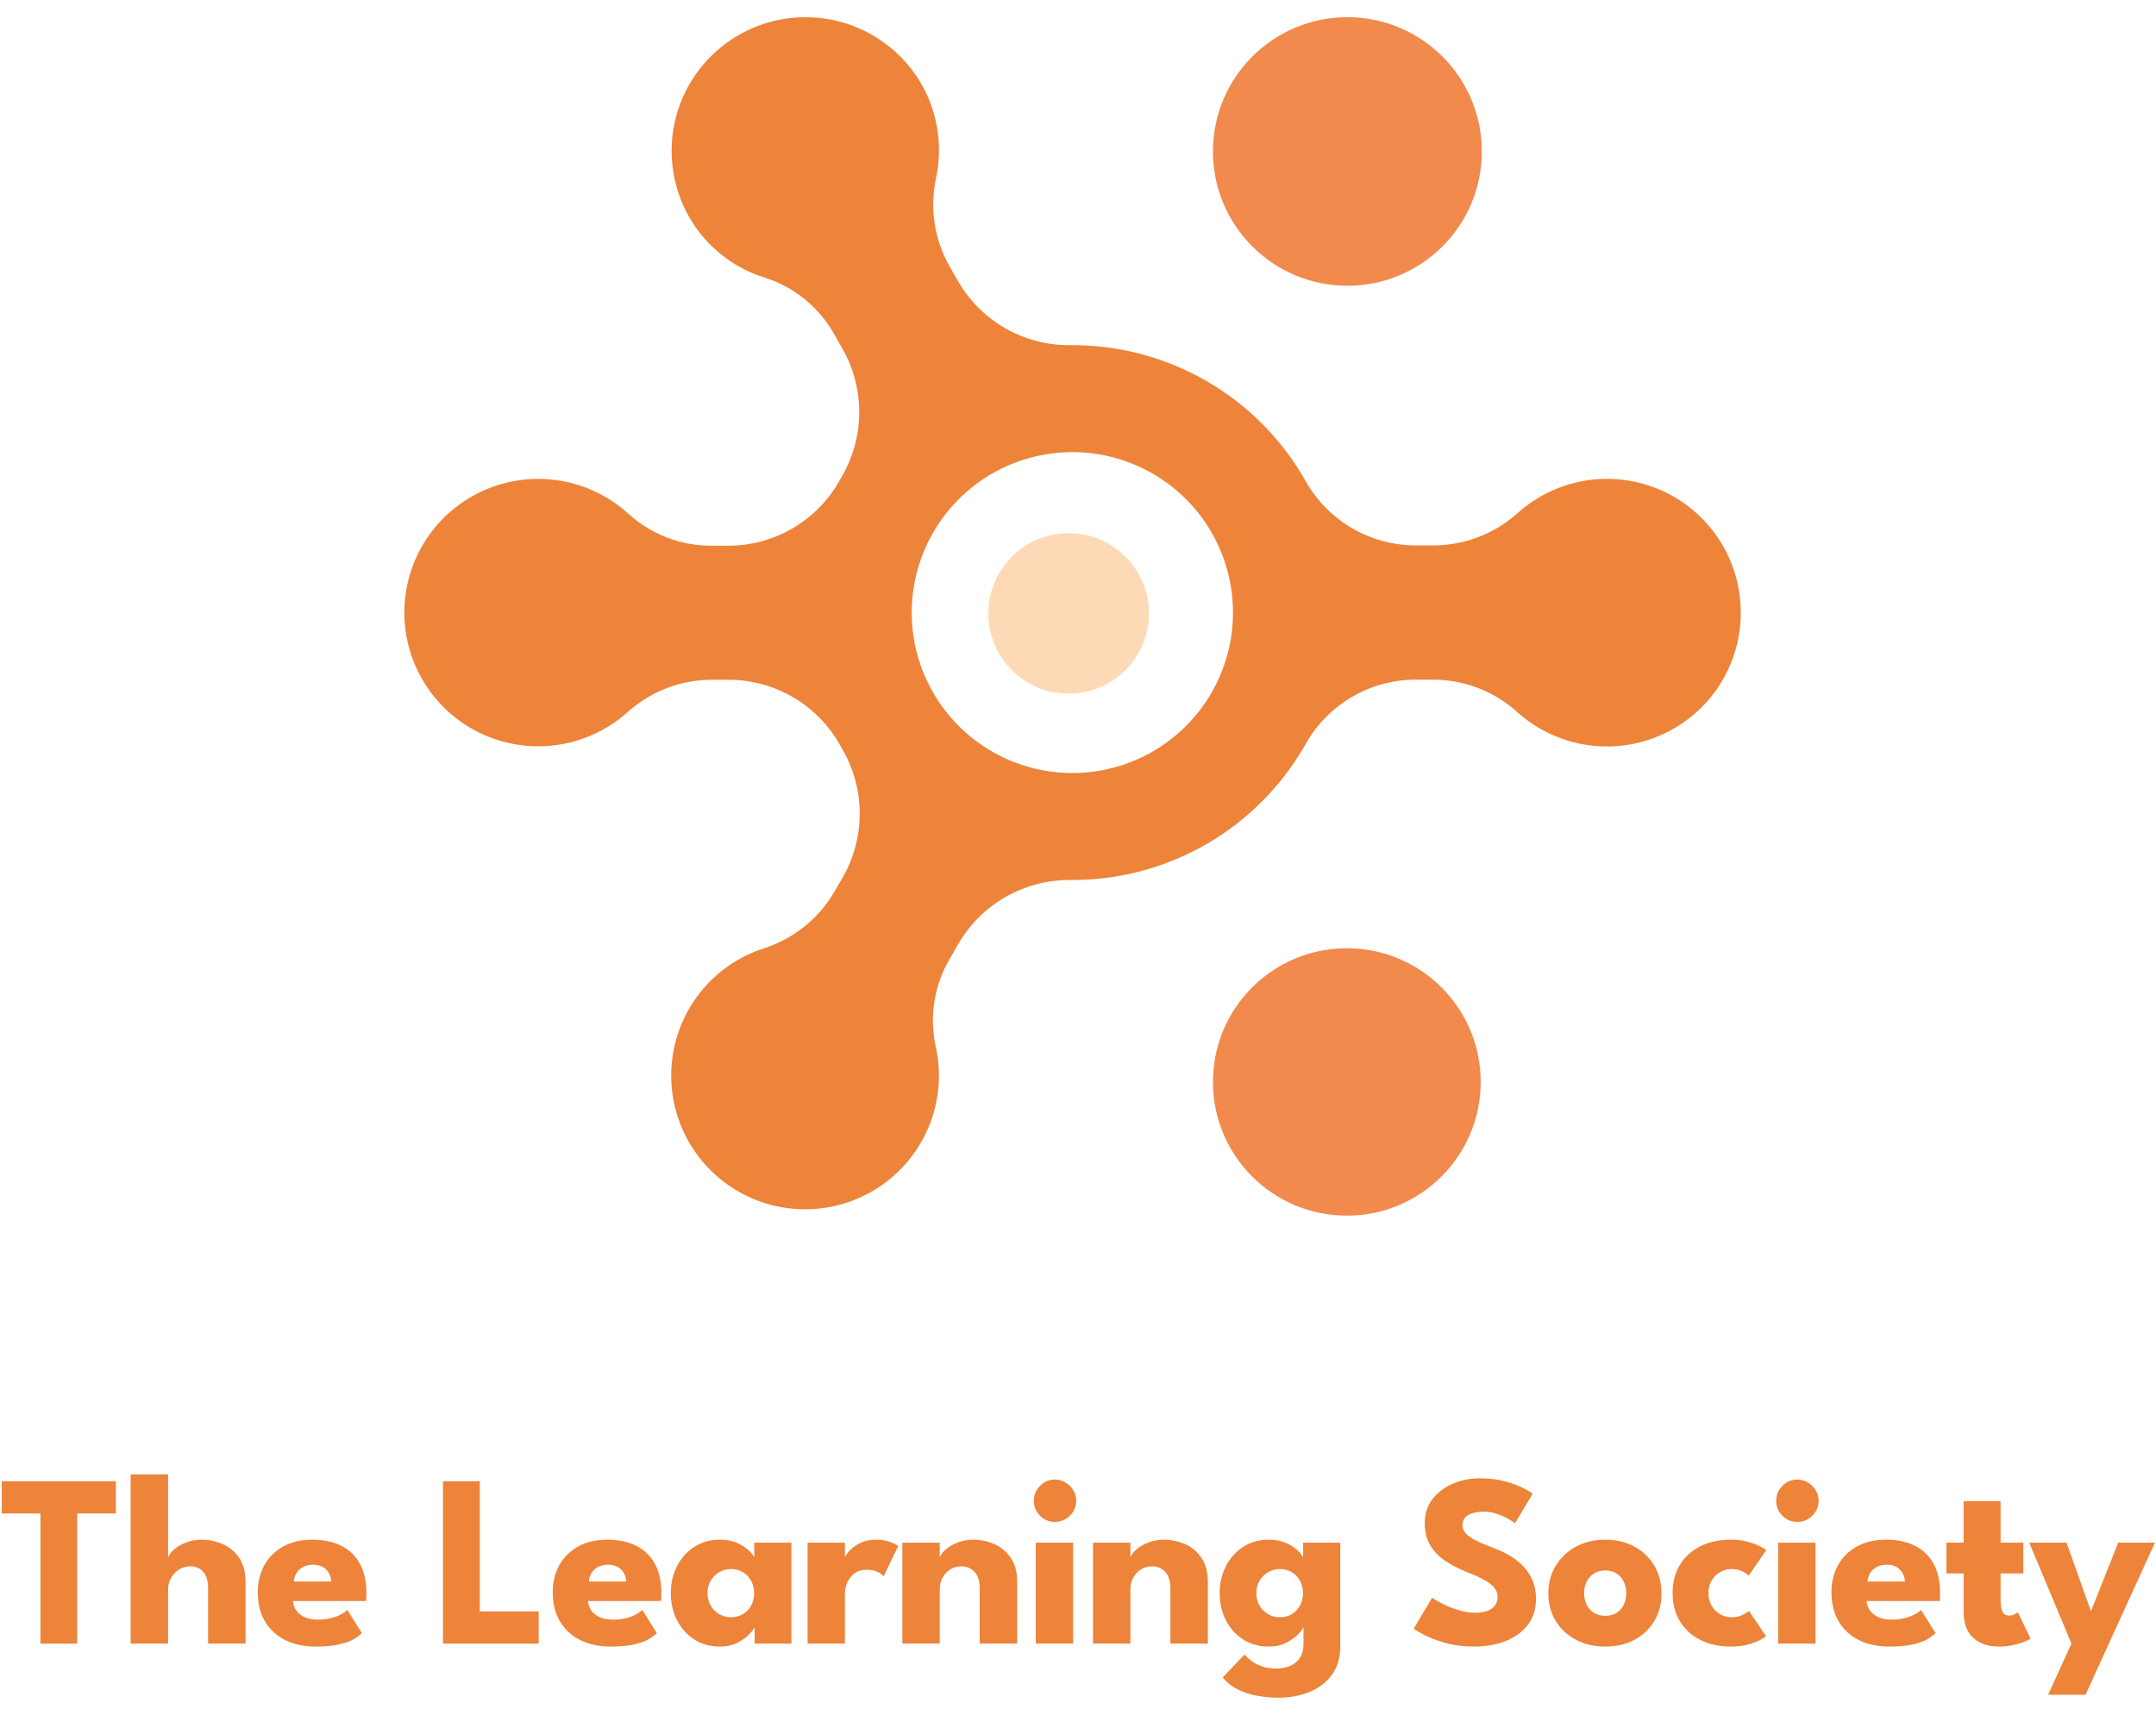
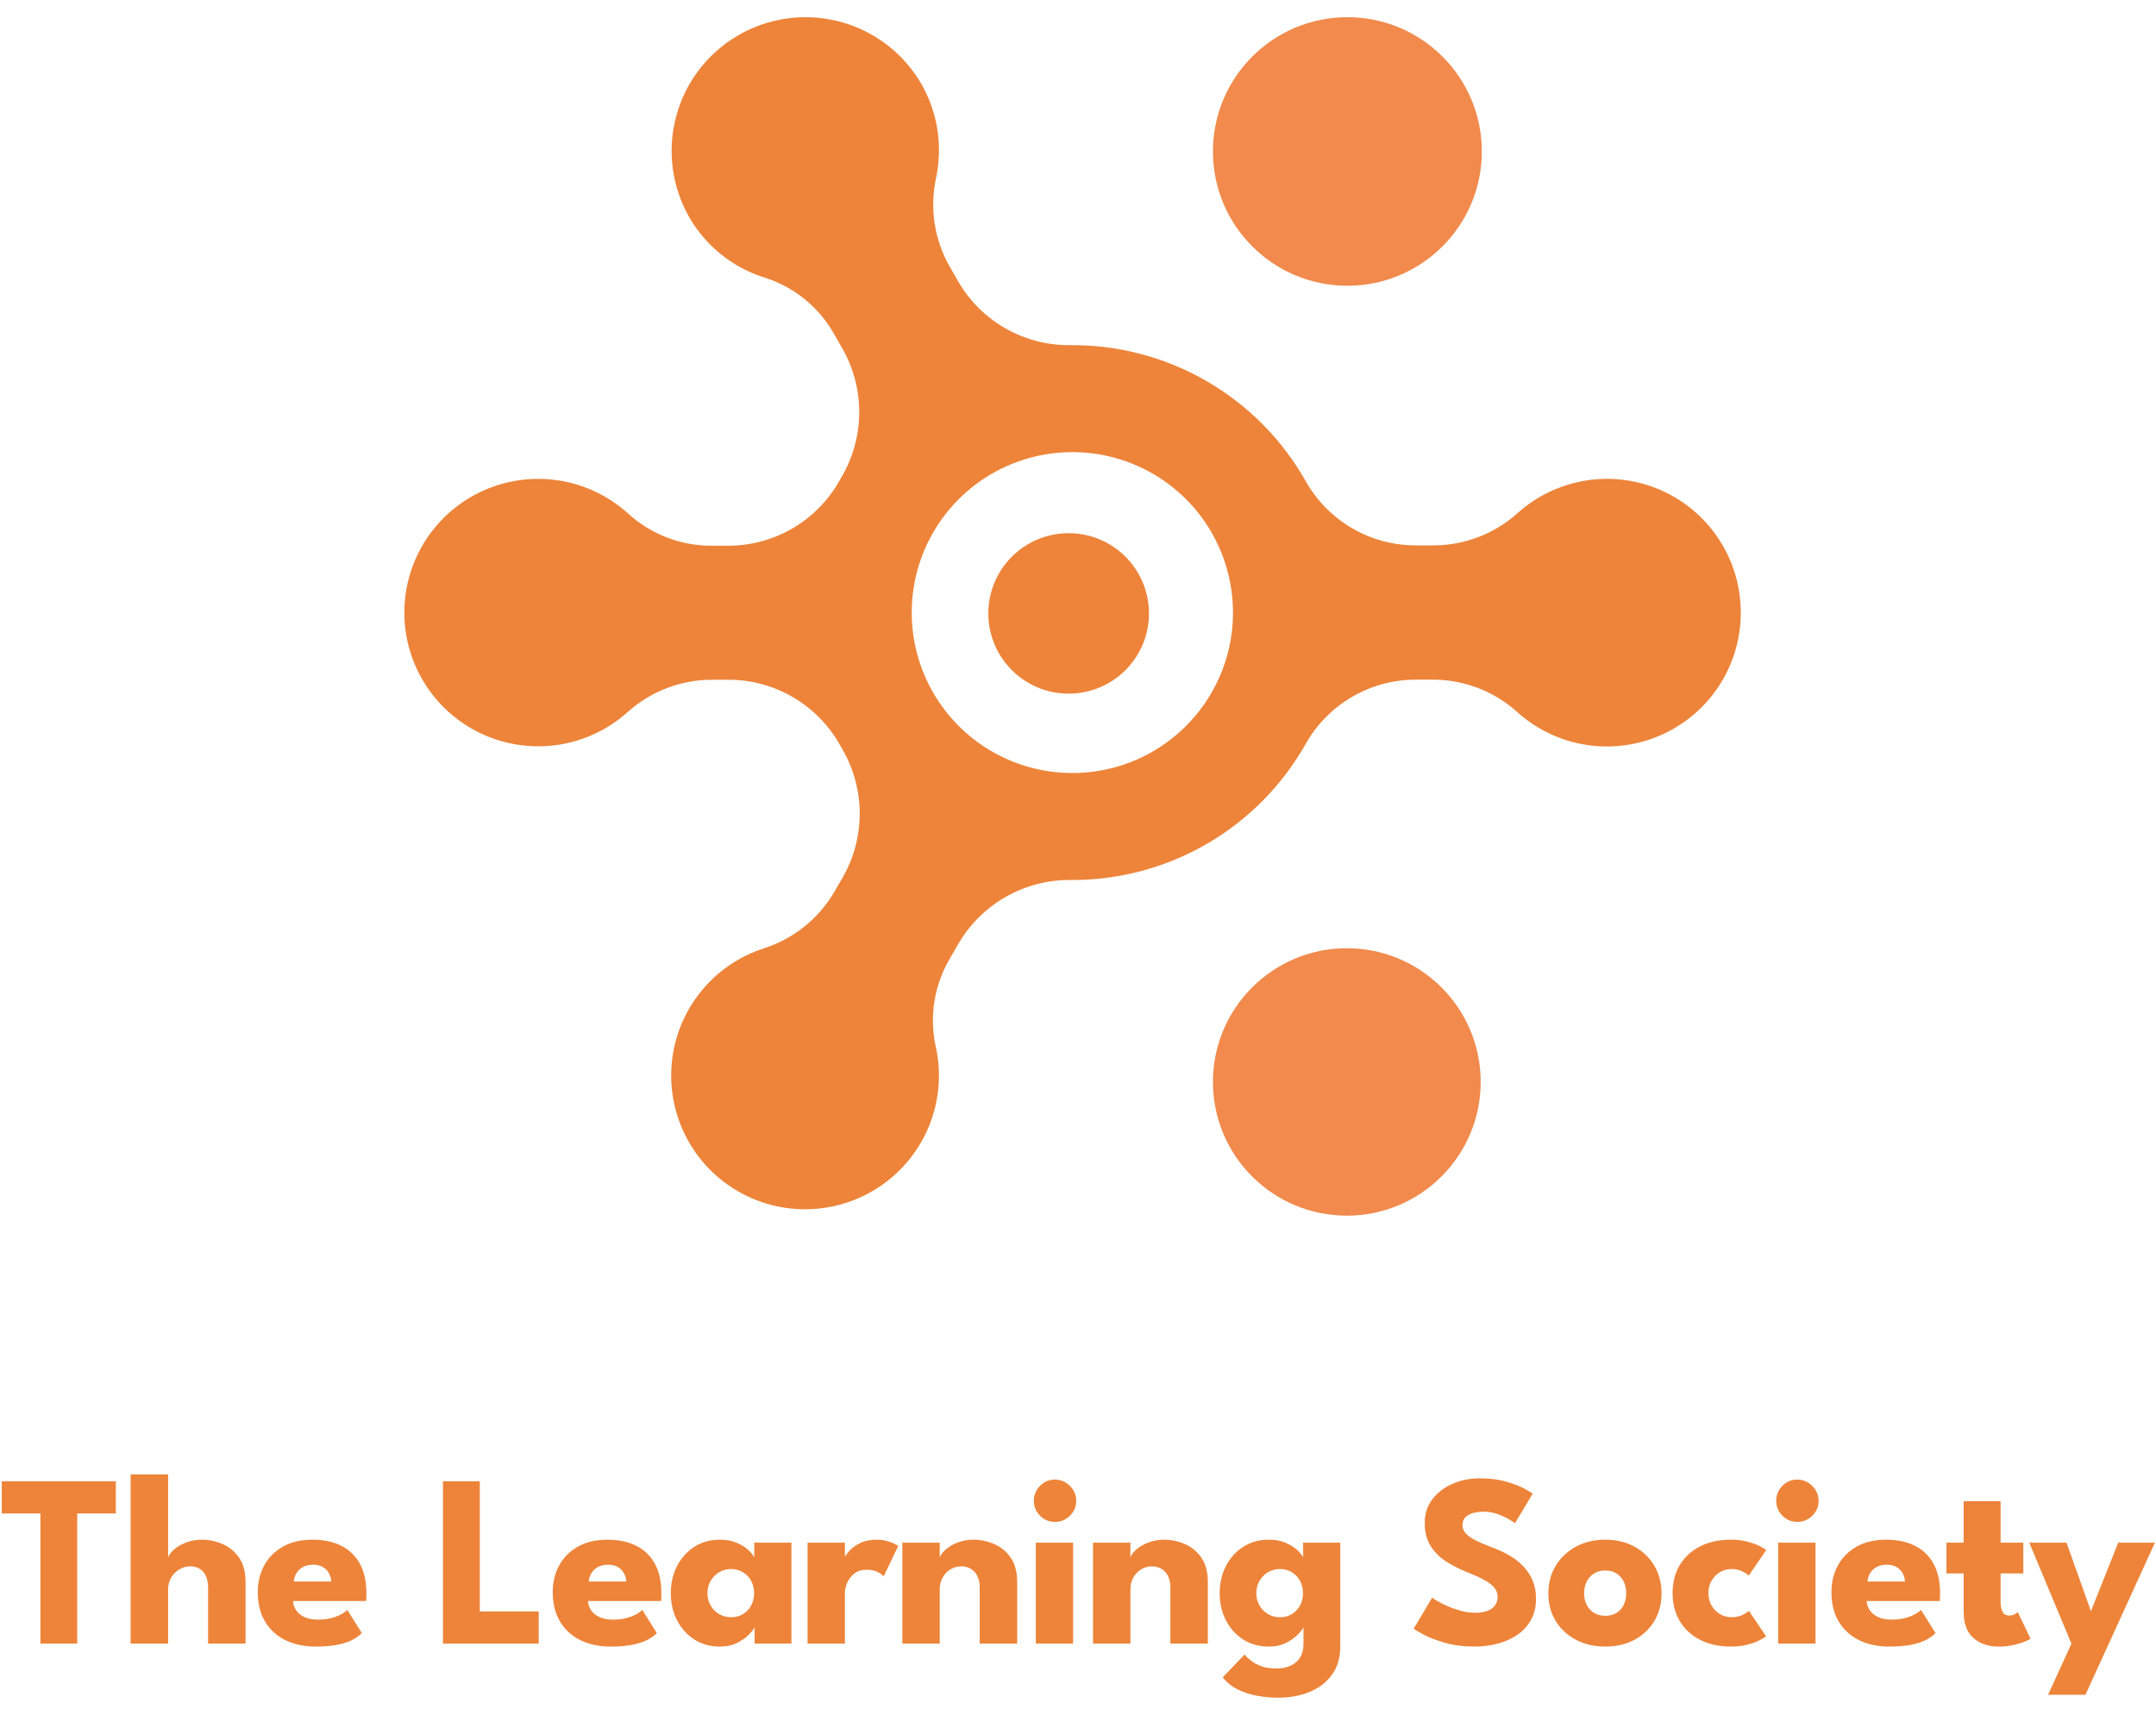
<svg xmlns="http://www.w3.org/2000/svg" viewBox="0 0 297.0 237.9" width="297" height="238" role="img" aria-label="The Learning Society">
  <g transform="translate(55.7 0.0) scale(0.42289)">
    <path d="M435.056 194.472C434.145 186.524 431.061 178.982 426.141 172.671C421.22 166.361 414.654 161.527 407.165 158.7C399.673 155.873 391.548 155.163 383.679 156.647C375.813 158.132 368.504 161.753 362.562 167.114C354.997 173.879 345.19 177.604 335.037 177.569H329.455C322.163 177.569 315.003 175.632 308.708 171.958C302.412 168.284 297.207 163.004 293.626 156.659C286.029 143.2 274.984 132.001 261.626 124.212C248.268 116.422 233.076 112.321 217.609 112.329H217.155C209.782 112.453 202.507 110.618 196.077 107.011C189.647 103.405 184.291 98.156 180.559 91.802L177.768 86.958C172.687 78.172 171.057 67.812 173.198 57.893C175.526 47.02 173.591 35.669 167.791 26.179C161.788 16.456 152.203 9.477 141.1 6.746C129.997 4.014 118.265 5.749 108.429 11.575C98.594 17.402 91.443 26.854 88.517 37.897C85.59 48.94 87.123 60.689 92.784 70.613C98.272 80.152 107.192 87.243 117.728 90.443C127.206 93.53 135.167 100.077 140.021 108.774L142.777 113.584C146.422 120.038 148.284 127.344 148.173 134.753C148.063 142.163 145.984 149.41 142.149 155.753L141.765 156.45C138.177 162.85 132.954 168.186 126.63 171.914C120.306 175.643 113.105 177.63 105.762 177.674H100.181C90.106 177.73 80.38 173.997 72.934 167.219C66.686 161.548 58.925 157.81 50.593 156.46C42.261 155.109 33.715 156.203 25.994 159.609C18.271 163.016 11.705 168.587 7.091 175.649C2.477 182.71 0.014 190.957 5.71757e-05 199.39C-0.014 207.822 2.423 216.078 7.014 223.154C11.605 230.23 18.154 235.823 25.864 239.254C33.575 242.685 42.117 243.807 50.454 242.483C58.791 241.16 66.563 237.447 72.829 231.797C80.384 225.037 90.178 221.312 100.32 221.341H105.902C113.248 221.392 120.449 223.386 126.773 227.121C133.097 230.855 138.318 236.196 141.905 242.6L142.288 243.297C146.129 249.637 148.214 256.883 148.331 264.292C148.447 271.702 146.591 279.009 142.951 285.466L140.16 290.276C135.074 299.085 126.893 305.692 117.205 308.816C109.141 311.402 102.005 316.278 96.668 322.848C91.332 329.418 88.027 337.399 87.156 345.814C86.285 354.23 87.886 362.717 91.764 370.239C95.641 377.76 101.628 383.991 108.992 388.171C116.356 392.352 124.779 394.296 133.232 393.774C141.685 393.251 149.803 390.28 156.594 385.222C163.384 380.168 168.554 373.246 171.472 365.302C174.389 357.359 174.929 348.739 173.023 340.495C170.985 330.757 172.678 320.609 177.768 312.057L180.559 307.213C184.297 300.857 189.651 295.601 196.078 291.978C202.505 288.355 209.776 286.493 217.155 286.582H217.609C233.08 286.587 248.274 282.48 261.632 274.684C274.991 266.888 286.033 255.682 293.626 242.217C297.21 235.874 302.415 230.596 308.71 226.922C315.006 223.248 322.164 221.31 329.455 221.307H335.665C345.748 221.463 355.422 225.321 362.841 232.145C369.451 237.984 377.675 241.684 386.433 242.755C395.191 243.826 404.067 242.219 411.892 238.145C419.713 234.071 426.115 227.723 430.253 219.938C434.391 212.153 436.062 203.297 435.056 194.541V194.472ZM243.773 244.726C234.81 249.896 224.514 252.295 214.186 251.619C203.858 250.943 193.963 247.223 185.751 240.929C177.54 234.635 171.382 226.05 168.055 216.259C164.727 206.469 164.381 195.913 167.06 185.925C169.739 175.939 175.322 166.969 183.103 160.152C190.885 153.335 200.515 148.976 210.776 147.627C221.038 146.277 231.469 147.998 240.752 152.57C250.035 157.143 257.751 164.363 262.926 173.318C269.865 185.324 271.746 199.593 268.154 212.984C264.562 226.376 255.792 237.794 243.773 244.726Z" fill="#ED843A" />
-     <path d="M216.398 225.867C230.849 225.867 242.563 214.164 242.563 199.729C242.563 185.293 230.849 173.591 216.398 173.591C201.948 173.591 190.233 185.293 190.233 199.729C190.233 214.164 201.948 225.867 216.398 225.867Z" fill="#FDDAB5" />
+     <path d="M216.398 225.867C230.849 225.867 242.563 214.164 242.563 199.729C242.563 185.293 230.849 173.591 216.398 173.591C201.948 173.591 190.233 185.293 190.233 199.729C190.233 214.164 201.948 225.867 216.398 225.867Z" fill="#ED843A" />
    <path d="M307.193 92.978C331.38 92.978 350.986 73.391 350.986 49.23C350.986 25.069 331.38 5.482 307.193 5.482C283.007 5.482 263.4 25.069 263.4 49.23C263.4 73.391 283.007 92.978 307.193 92.978Z" fill="#F18A4C" />
    <path d="M307.008 395.935C331.092 395.935 350.617 376.431 350.617 352.372C350.617 328.313 331.092 308.809 307.008 308.809C282.924 308.809 263.4 328.313 263.4 352.372C263.4 376.431 282.924 395.935 307.008 395.935Z" fill="#F18A4C" />
  </g>
  <g transform="translate(0.0 226.4)" fill="#ED843A">
    <path d="M5.569 -17.931H0.245V-22.368H15.958V-17.931H10.634V0.0H5.569Z" />
    <path d="M27.787 -14.319Q29.255 -14.319 30.642 -13.729Q32.028 -13.139 32.927 -11.853Q33.826 -10.568 33.826 -8.488V0.0H28.665V-7.639Q28.665 -9.126 28.003 -9.886Q27.341 -10.646 26.188 -10.646Q25.424 -10.646 24.726 -10.243Q24.029 -9.839 23.593 -9.124Q23.158 -8.409 23.158 -7.468V0.0H17.993V-23.317H23.158V-11.866Q23.346 -12.427 24.002 -12.992Q24.657 -13.558 25.648 -13.938Q26.638 -14.319 27.787 -14.319Z" />
    <path d="M40.355 -5.872Q40.415 -5.118 40.834 -4.537Q41.254 -3.957 42.008 -3.631Q42.762 -3.304 43.804 -3.304Q44.778 -3.304 45.57 -3.504Q46.362 -3.703 46.947 -4.012Q47.532 -4.321 47.845 -4.643L49.845 -1.457Q49.421 -1 48.654 -0.572Q47.888 -0.144 46.634 0.131Q45.38 0.407 43.465 0.407Q41.152 0.407 39.356 -0.458Q37.559 -1.322 36.534 -3.004Q35.509 -4.685 35.509 -7.109Q35.509 -9.142 36.399 -10.777Q37.288 -12.412 38.979 -13.366Q40.669 -14.319 43.058 -14.319Q45.329 -14.319 46.994 -13.488Q48.659 -12.658 49.565 -11.023Q50.472 -9.388 50.472 -6.956Q50.472 -6.82 50.463 -6.41Q50.455 -5.999 50.421 -5.872ZM45.634 -8.557Q45.617 -9.108 45.346 -9.642Q45.075 -10.176 44.532 -10.523Q43.99 -10.87 43.134 -10.87Q42.287 -10.87 41.707 -10.54Q41.126 -10.21 40.821 -9.684Q40.516 -9.159 40.474 -8.557Z" />
    <path d="M61.022 -22.368H66.095V-4.437H74.208V0.0H61.022Z" />
    <path d="M80.99 -5.872Q81.05 -5.118 81.469 -4.537Q81.888 -3.957 82.643 -3.631Q83.397 -3.304 84.439 -3.304Q85.413 -3.304 86.205 -3.504Q86.997 -3.703 87.582 -4.012Q88.167 -4.321 88.48 -4.643L90.48 -1.457Q90.056 -1 89.289 -0.572Q88.523 -0.144 87.269 0.131Q86.015 0.407 84.1 0.407Q81.787 0.407 79.99 -0.458Q78.194 -1.322 77.169 -3.004Q76.144 -4.685 76.144 -7.109Q76.144 -9.142 77.033 -10.777Q77.923 -12.412 79.613 -13.366Q81.304 -14.319 83.693 -14.319Q85.964 -14.319 87.629 -13.488Q89.294 -12.658 90.2 -11.023Q91.107 -9.388 91.107 -6.956Q91.107 -6.82 91.098 -6.41Q91.09 -5.999 91.056 -5.872ZM86.269 -8.557Q86.252 -9.108 85.981 -9.642Q85.709 -10.176 85.167 -10.523Q84.625 -10.87 83.769 -10.87Q82.922 -10.87 82.342 -10.54Q81.761 -10.21 81.456 -9.684Q81.151 -9.159 81.109 -8.557Z" />
    <path d="M103.952 0.0V-2.258Q103.801 -1.907 103.189 -1.265Q102.576 -0.624 101.56 -0.109Q100.543 0.407 99.173 0.407Q97.154 0.407 95.626 -0.582Q94.099 -1.571 93.252 -3.24Q92.404 -4.908 92.404 -6.948Q92.404 -8.987 93.252 -10.656Q94.099 -12.324 95.626 -13.321Q97.154 -14.319 99.173 -14.319Q100.494 -14.319 101.469 -13.901Q102.445 -13.482 103.062 -12.917Q103.679 -12.352 103.903 -11.883V-13.912H109.02V0.0ZM97.457 -6.948Q97.457 -5.993 97.898 -5.239Q98.339 -4.486 99.073 -4.061Q99.808 -3.636 100.698 -3.636Q101.63 -3.636 102.347 -4.065Q103.063 -4.495 103.474 -5.248Q103.884 -6.002 103.884 -6.948Q103.884 -7.893 103.474 -8.647Q103.063 -9.4 102.347 -9.838Q101.63 -10.276 100.698 -10.276Q99.808 -10.276 99.073 -9.843Q98.339 -9.409 97.898 -8.656Q97.457 -7.903 97.457 -6.948Z" />
    <path d="M116.39 0.0H111.248V-13.912H116.39V-11.759H116.305Q116.455 -12.154 116.981 -12.755Q117.507 -13.356 118.452 -13.837Q119.397 -14.319 120.774 -14.319Q121.732 -14.319 122.546 -14.026Q123.359 -13.733 123.732 -13.447L121.728 -9.264Q121.503 -9.562 120.897 -9.87Q120.292 -10.178 119.395 -10.178Q118.357 -10.178 117.691 -9.657Q117.025 -9.137 116.707 -8.393Q116.39 -7.648 116.39 -6.978Z" />
    <path d="M134.082 -14.319Q135.55 -14.319 136.937 -13.729Q138.323 -13.139 139.222 -11.853Q140.121 -10.568 140.121 -8.488V0.0H134.96V-7.639Q134.96 -9.126 134.249 -9.886Q133.537 -10.646 132.385 -10.646Q131.621 -10.646 130.947 -10.243Q130.274 -9.839 129.864 -9.124Q129.453 -8.409 129.453 -7.468V0.0H124.302V-13.912H129.453V-11.866Q129.641 -12.427 130.299 -12.992Q130.957 -13.558 131.947 -13.938Q132.938 -14.319 134.082 -14.319Z" />
    <path d="M142.687 0.0V-13.912H147.827V0.0ZM145.317 -16.771Q144.108 -16.771 143.262 -17.629Q142.416 -18.487 142.416 -19.672Q142.416 -20.861 143.264 -21.732Q144.112 -22.602 145.317 -22.602Q146.115 -22.602 146.778 -22.203Q147.441 -21.804 147.849 -21.145Q148.256 -20.487 148.256 -19.672Q148.256 -18.487 147.394 -17.629Q146.531 -16.771 145.317 -16.771Z" />
    <path d="M160.348 -14.319Q161.816 -14.319 163.202 -13.729Q164.589 -13.139 165.487 -11.853Q166.386 -10.568 166.386 -8.488V0.0H161.226V-7.639Q161.226 -9.126 160.514 -9.886Q159.802 -10.646 158.65 -10.646Q157.886 -10.646 157.213 -10.243Q156.54 -9.839 156.129 -9.124Q155.719 -8.409 155.719 -7.468V0.0H150.567V-13.912H155.719V-11.866Q155.906 -12.427 156.564 -12.992Q157.222 -13.558 158.213 -13.938Q159.203 -14.319 160.348 -14.319Z" />
    <path d="M176.087 7.447Q174.623 7.447 173.187 7.188Q171.75 6.929 170.515 6.317Q169.279 5.704 168.434 4.646L171.447 1.505Q171.841 1.966 172.412 2.405Q172.983 2.845 173.821 3.135Q174.66 3.424 175.853 3.424Q176.971 3.424 177.804 3.035Q178.638 2.646 179.1 1.902Q179.562 1.158 179.562 0.083V-0.262H184.63V0.382Q184.63 2.702 183.493 4.276Q182.355 5.849 180.421 6.648Q178.487 7.447 176.087 7.447ZM179.562 0.0V-2.258Q179.411 -1.907 178.799 -1.265Q178.186 -0.624 177.17 -0.109Q176.153 0.407 174.783 0.407Q172.764 0.407 171.236 -0.582Q169.709 -1.571 168.862 -3.24Q168.015 -4.908 168.015 -6.948Q168.015 -8.987 168.862 -10.656Q169.709 -12.324 171.236 -13.321Q172.764 -14.319 174.783 -14.319Q176.104 -14.319 177.08 -13.901Q178.055 -13.482 178.672 -12.917Q179.289 -12.352 179.513 -11.883V-13.912H184.63V0.0ZM173.067 -6.948Q173.067 -5.993 173.508 -5.239Q173.949 -4.486 174.683 -4.061Q175.418 -3.636 176.309 -3.636Q177.241 -3.636 177.957 -4.065Q178.673 -4.495 179.084 -5.248Q179.494 -6.002 179.494 -6.948Q179.494 -7.893 179.084 -8.647Q178.673 -9.4 177.957 -9.838Q177.241 -10.276 176.309 -10.276Q175.418 -10.276 174.683 -9.843Q173.949 -9.409 173.508 -8.656Q173.067 -7.903 173.067 -6.948Z" />
    <path d="M203.84 -22.775Q205.912 -22.775 207.478 -22.318Q209.044 -21.861 209.991 -21.35Q210.939 -20.838 211.139 -20.666L208.699 -16.586Q208.432 -16.799 207.775 -17.182Q207.117 -17.565 206.231 -17.871Q205.345 -18.178 204.384 -18.178Q203.075 -18.178 202.269 -17.717Q201.463 -17.256 201.463 -16.331Q201.463 -15.702 201.894 -15.208Q202.324 -14.715 203.216 -14.26Q204.107 -13.804 205.478 -13.282Q206.727 -12.831 207.83 -12.204Q208.933 -11.577 209.776 -10.719Q210.62 -9.862 211.107 -8.744Q211.593 -7.625 211.593 -6.196Q211.593 -4.503 210.896 -3.257Q210.199 -2.01 209.006 -1.199Q207.813 -0.388 206.303 0.009Q204.792 0.407 203.165 0.407Q200.855 0.407 199.032 -0.122Q197.21 -0.65 196.089 -1.253Q194.968 -1.856 194.748 -2.072L197.285 -6.325Q197.481 -6.168 198.067 -5.832Q198.653 -5.495 199.496 -5.129Q200.339 -4.763 201.298 -4.508Q202.258 -4.252 203.188 -4.252Q204.751 -4.252 205.529 -4.85Q206.308 -5.449 206.308 -6.436Q206.308 -7.176 205.816 -7.746Q205.325 -8.317 204.345 -8.838Q203.364 -9.358 201.885 -9.935Q200.42 -10.529 199.137 -11.369Q197.854 -12.21 197.059 -13.485Q196.264 -14.759 196.264 -16.636Q196.264 -18.523 197.324 -19.9Q198.384 -21.277 200.115 -22.026Q201.847 -22.775 203.84 -22.775Z" />
    <path d="M221.137 0.407Q218.857 0.407 217.084 -0.533Q215.311 -1.473 214.302 -3.127Q213.292 -4.782 213.292 -6.914Q213.292 -9.046 214.302 -10.719Q215.311 -12.393 217.084 -13.356Q218.857 -14.319 221.137 -14.319Q223.417 -14.319 225.163 -13.356Q226.909 -12.393 227.897 -10.719Q228.885 -9.046 228.885 -6.914Q228.885 -4.782 227.897 -3.127Q226.909 -1.473 225.163 -0.533Q223.417 0.407 221.137 0.407ZM221.137 -3.833Q222.024 -3.833 222.668 -4.223Q223.312 -4.614 223.665 -5.32Q224.017 -6.026 224.017 -6.938Q224.017 -7.85 223.665 -8.561Q223.312 -9.272 222.668 -9.676Q222.024 -10.079 221.137 -10.079Q220.249 -10.079 219.597 -9.676Q218.945 -9.272 218.583 -8.561Q218.222 -7.85 218.222 -6.938Q218.222 -6.026 218.583 -5.32Q218.945 -4.614 219.597 -4.223Q220.249 -3.833 221.137 -3.833Z" />
    <path d="M238.495 -3.636Q239.456 -3.636 240.083 -3.969Q240.71 -4.303 240.926 -4.509L243.287 -1.009Q243.013 -0.789 242.354 -0.448Q241.694 -0.108 240.703 0.149Q239.712 0.407 238.446 0.407Q236.042 0.407 234.235 -0.503Q232.427 -1.413 231.419 -3.069Q230.41 -4.725 230.41 -6.965Q230.41 -9.221 231.419 -10.867Q232.427 -12.512 234.235 -13.415Q236.042 -14.319 238.446 -14.319Q239.687 -14.319 240.677 -14.058Q241.667 -13.798 242.35 -13.462Q243.033 -13.126 243.304 -12.888L240.898 -9.375Q240.782 -9.491 240.469 -9.707Q240.155 -9.922 239.664 -10.099Q239.173 -10.276 238.495 -10.276Q237.658 -10.276 236.937 -9.846Q236.217 -9.415 235.778 -8.671Q235.34 -7.926 235.34 -6.965Q235.34 -6.003 235.778 -5.25Q236.217 -4.497 236.937 -4.066Q237.658 -3.636 238.495 -3.636Z" />
    <path d="M244.953 0.0V-13.912H250.092V0.0ZM247.582 -16.771Q246.373 -16.771 245.527 -17.629Q244.681 -18.487 244.681 -19.672Q244.681 -20.861 245.529 -21.732Q246.378 -22.602 247.582 -22.602Q248.38 -22.602 249.043 -22.203Q249.707 -21.804 250.114 -21.145Q250.522 -20.487 250.522 -19.672Q250.522 -18.487 249.659 -17.629Q248.796 -16.771 247.582 -16.771Z" />
    <path d="M257.137 -5.872Q257.196 -5.118 257.616 -4.537Q258.035 -3.957 258.789 -3.631Q259.543 -3.304 260.585 -3.304Q261.56 -3.304 262.352 -3.504Q263.144 -3.703 263.729 -4.012Q264.313 -4.321 264.627 -4.643L266.626 -1.457Q266.203 -1 265.436 -0.572Q264.669 -0.144 263.415 0.131Q262.161 0.407 260.247 0.407Q257.933 0.407 256.137 -0.458Q254.341 -1.322 253.316 -3.004Q252.291 -4.685 252.291 -7.109Q252.291 -9.142 253.18 -10.777Q254.07 -12.412 255.76 -13.366Q257.451 -14.319 259.84 -14.319Q262.111 -14.319 263.775 -13.488Q265.44 -12.658 266.347 -11.023Q267.253 -9.388 267.253 -6.956Q267.253 -6.82 267.245 -6.41Q267.237 -5.999 267.203 -5.872ZM262.415 -8.557Q262.398 -9.108 262.127 -9.642Q261.856 -10.176 261.314 -10.523Q260.772 -10.87 259.916 -10.87Q259.069 -10.87 258.489 -10.54Q257.908 -10.21 257.603 -9.684Q257.298 -9.159 257.256 -8.557Z" />
    <path d="M268.134 -13.912H270.501V-19.623H275.591V-13.912H278.719V-9.673H275.591V-5.802Q275.591 -4.937 275.853 -4.404Q276.115 -3.87 276.784 -3.87Q277.247 -3.87 277.569 -4.067Q277.891 -4.264 277.959 -4.337L279.717 -0.678Q279.595 -0.568 278.98 -0.303Q278.366 -0.039 277.414 0.184Q276.463 0.407 275.296 0.407Q273.208 0.407 271.855 -0.771Q270.501 -1.949 270.501 -4.409V-9.673H268.134Z" />
    <path d="M288.037 -4.464 291.797 -13.912H296.853L287.285 7.049H282.135L285.352 0.0L279.54 -13.912H284.674Z" />
  </g>
</svg>
